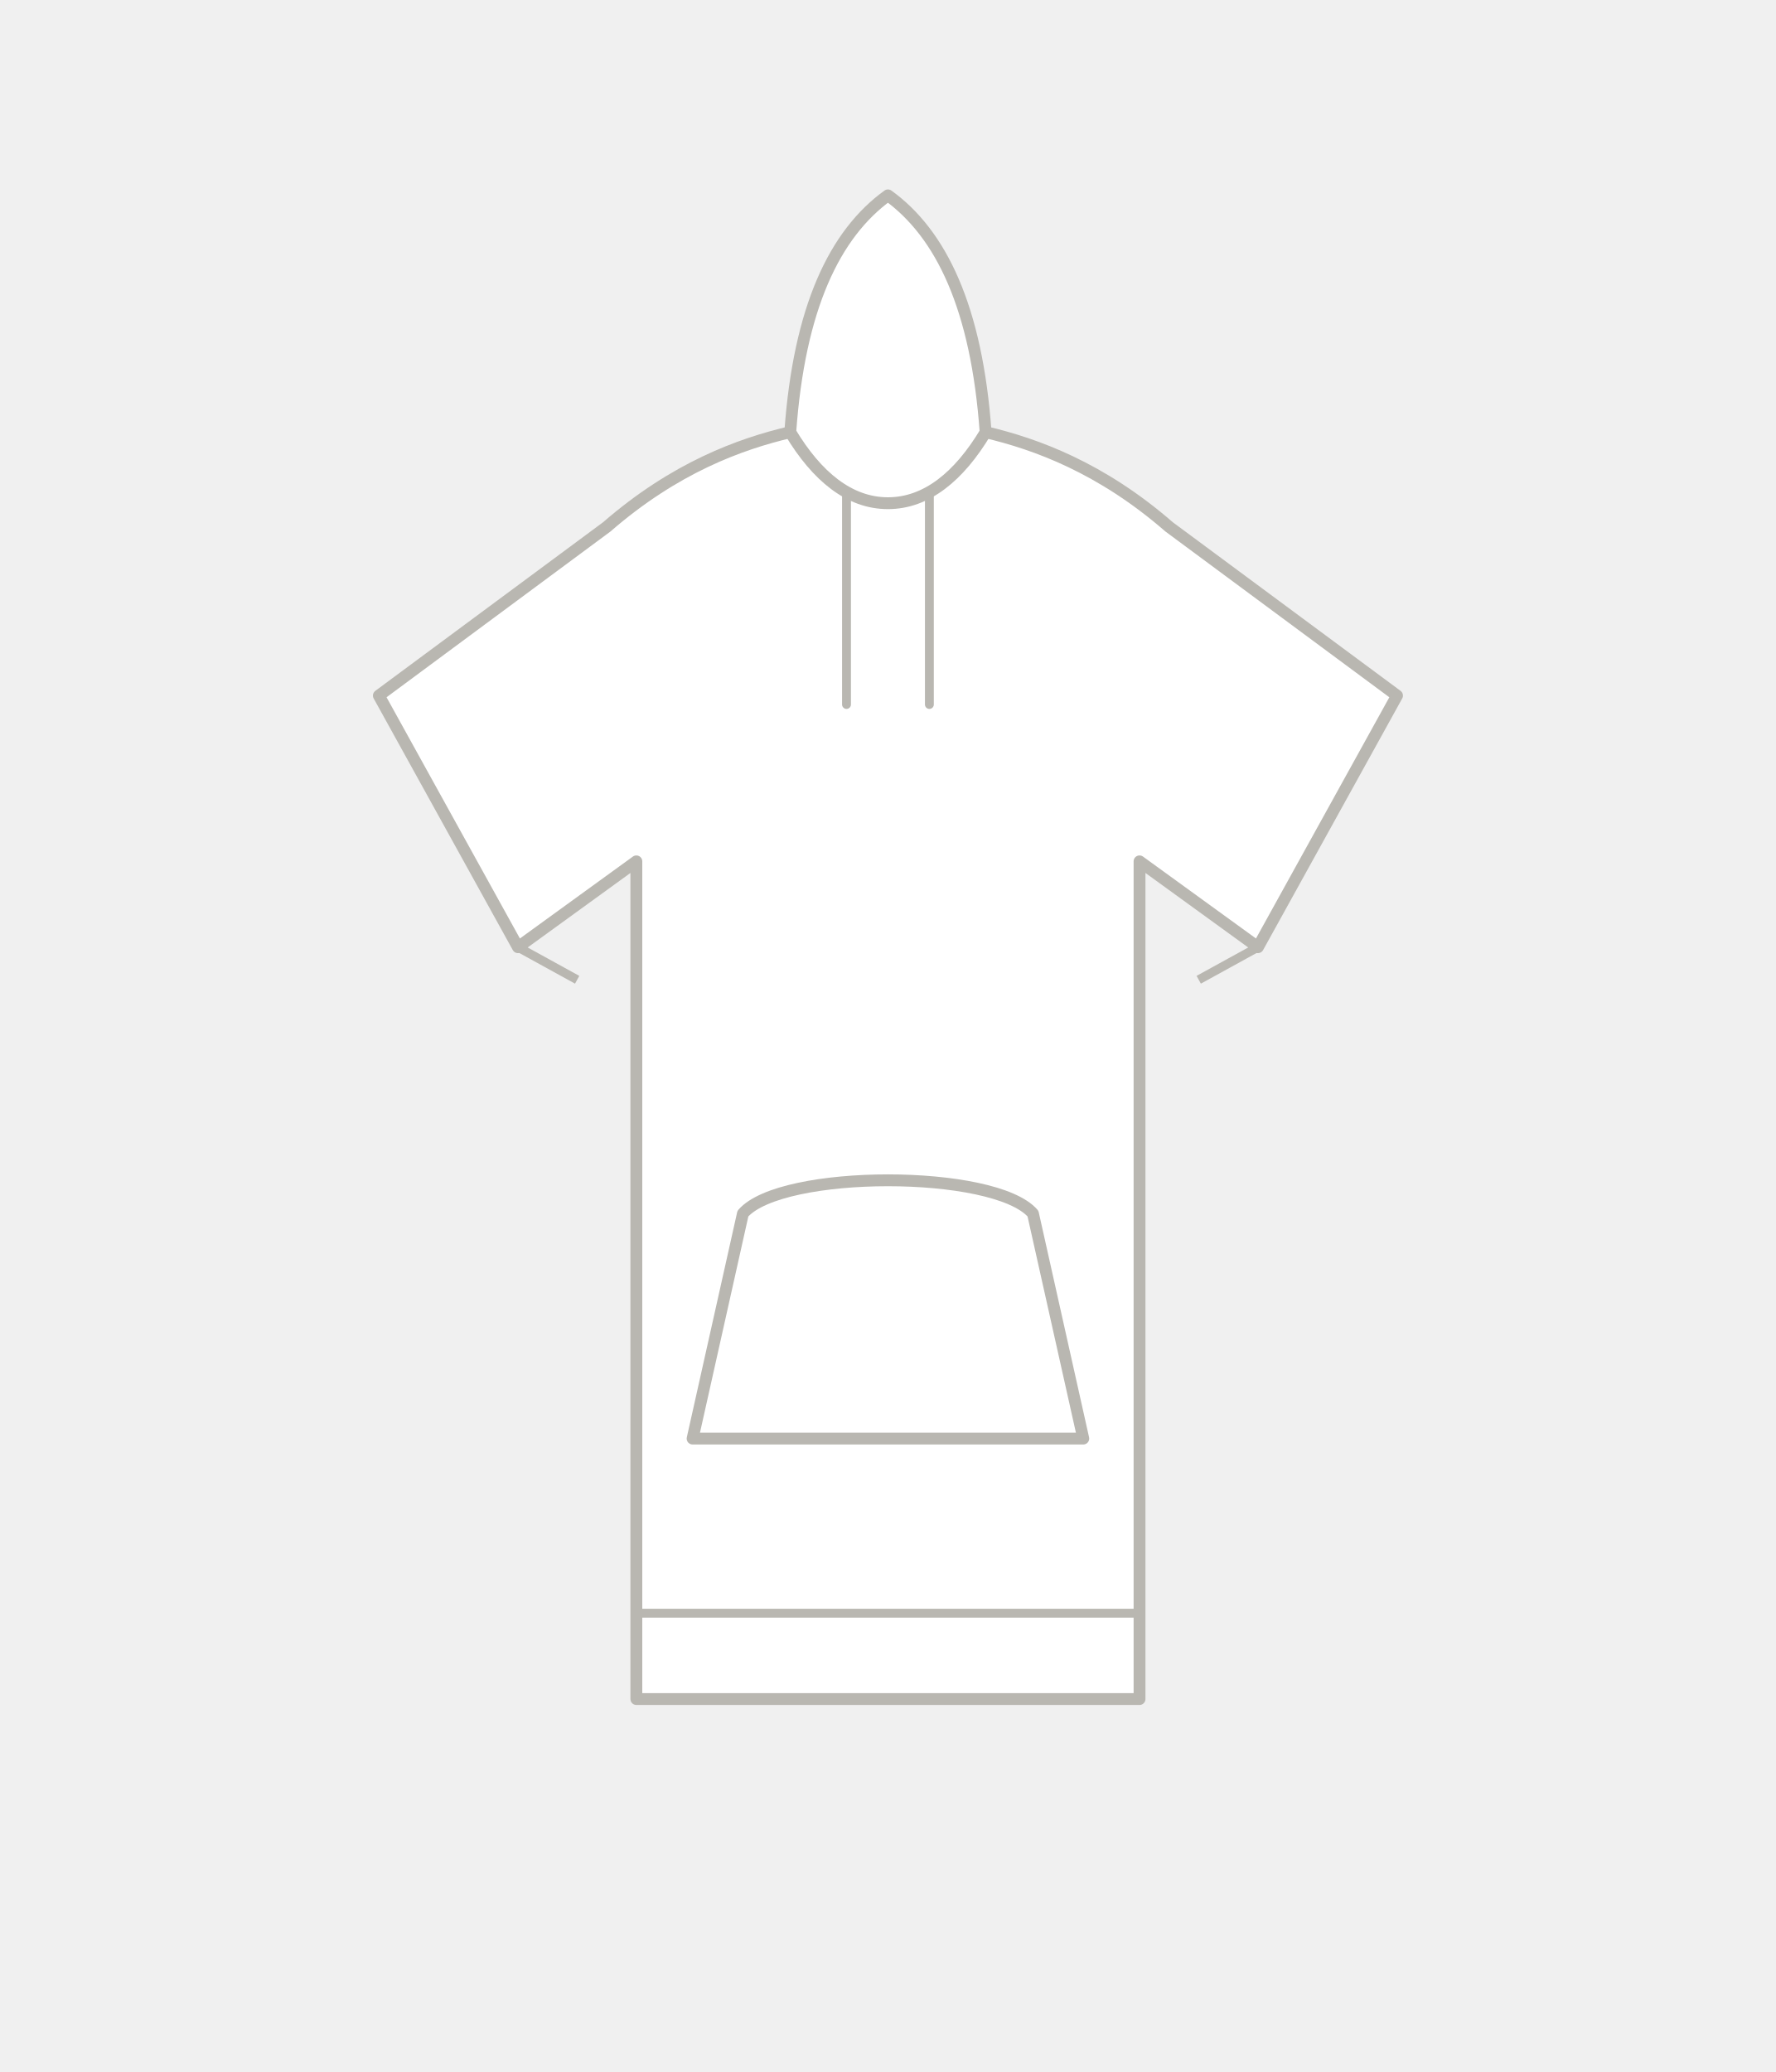
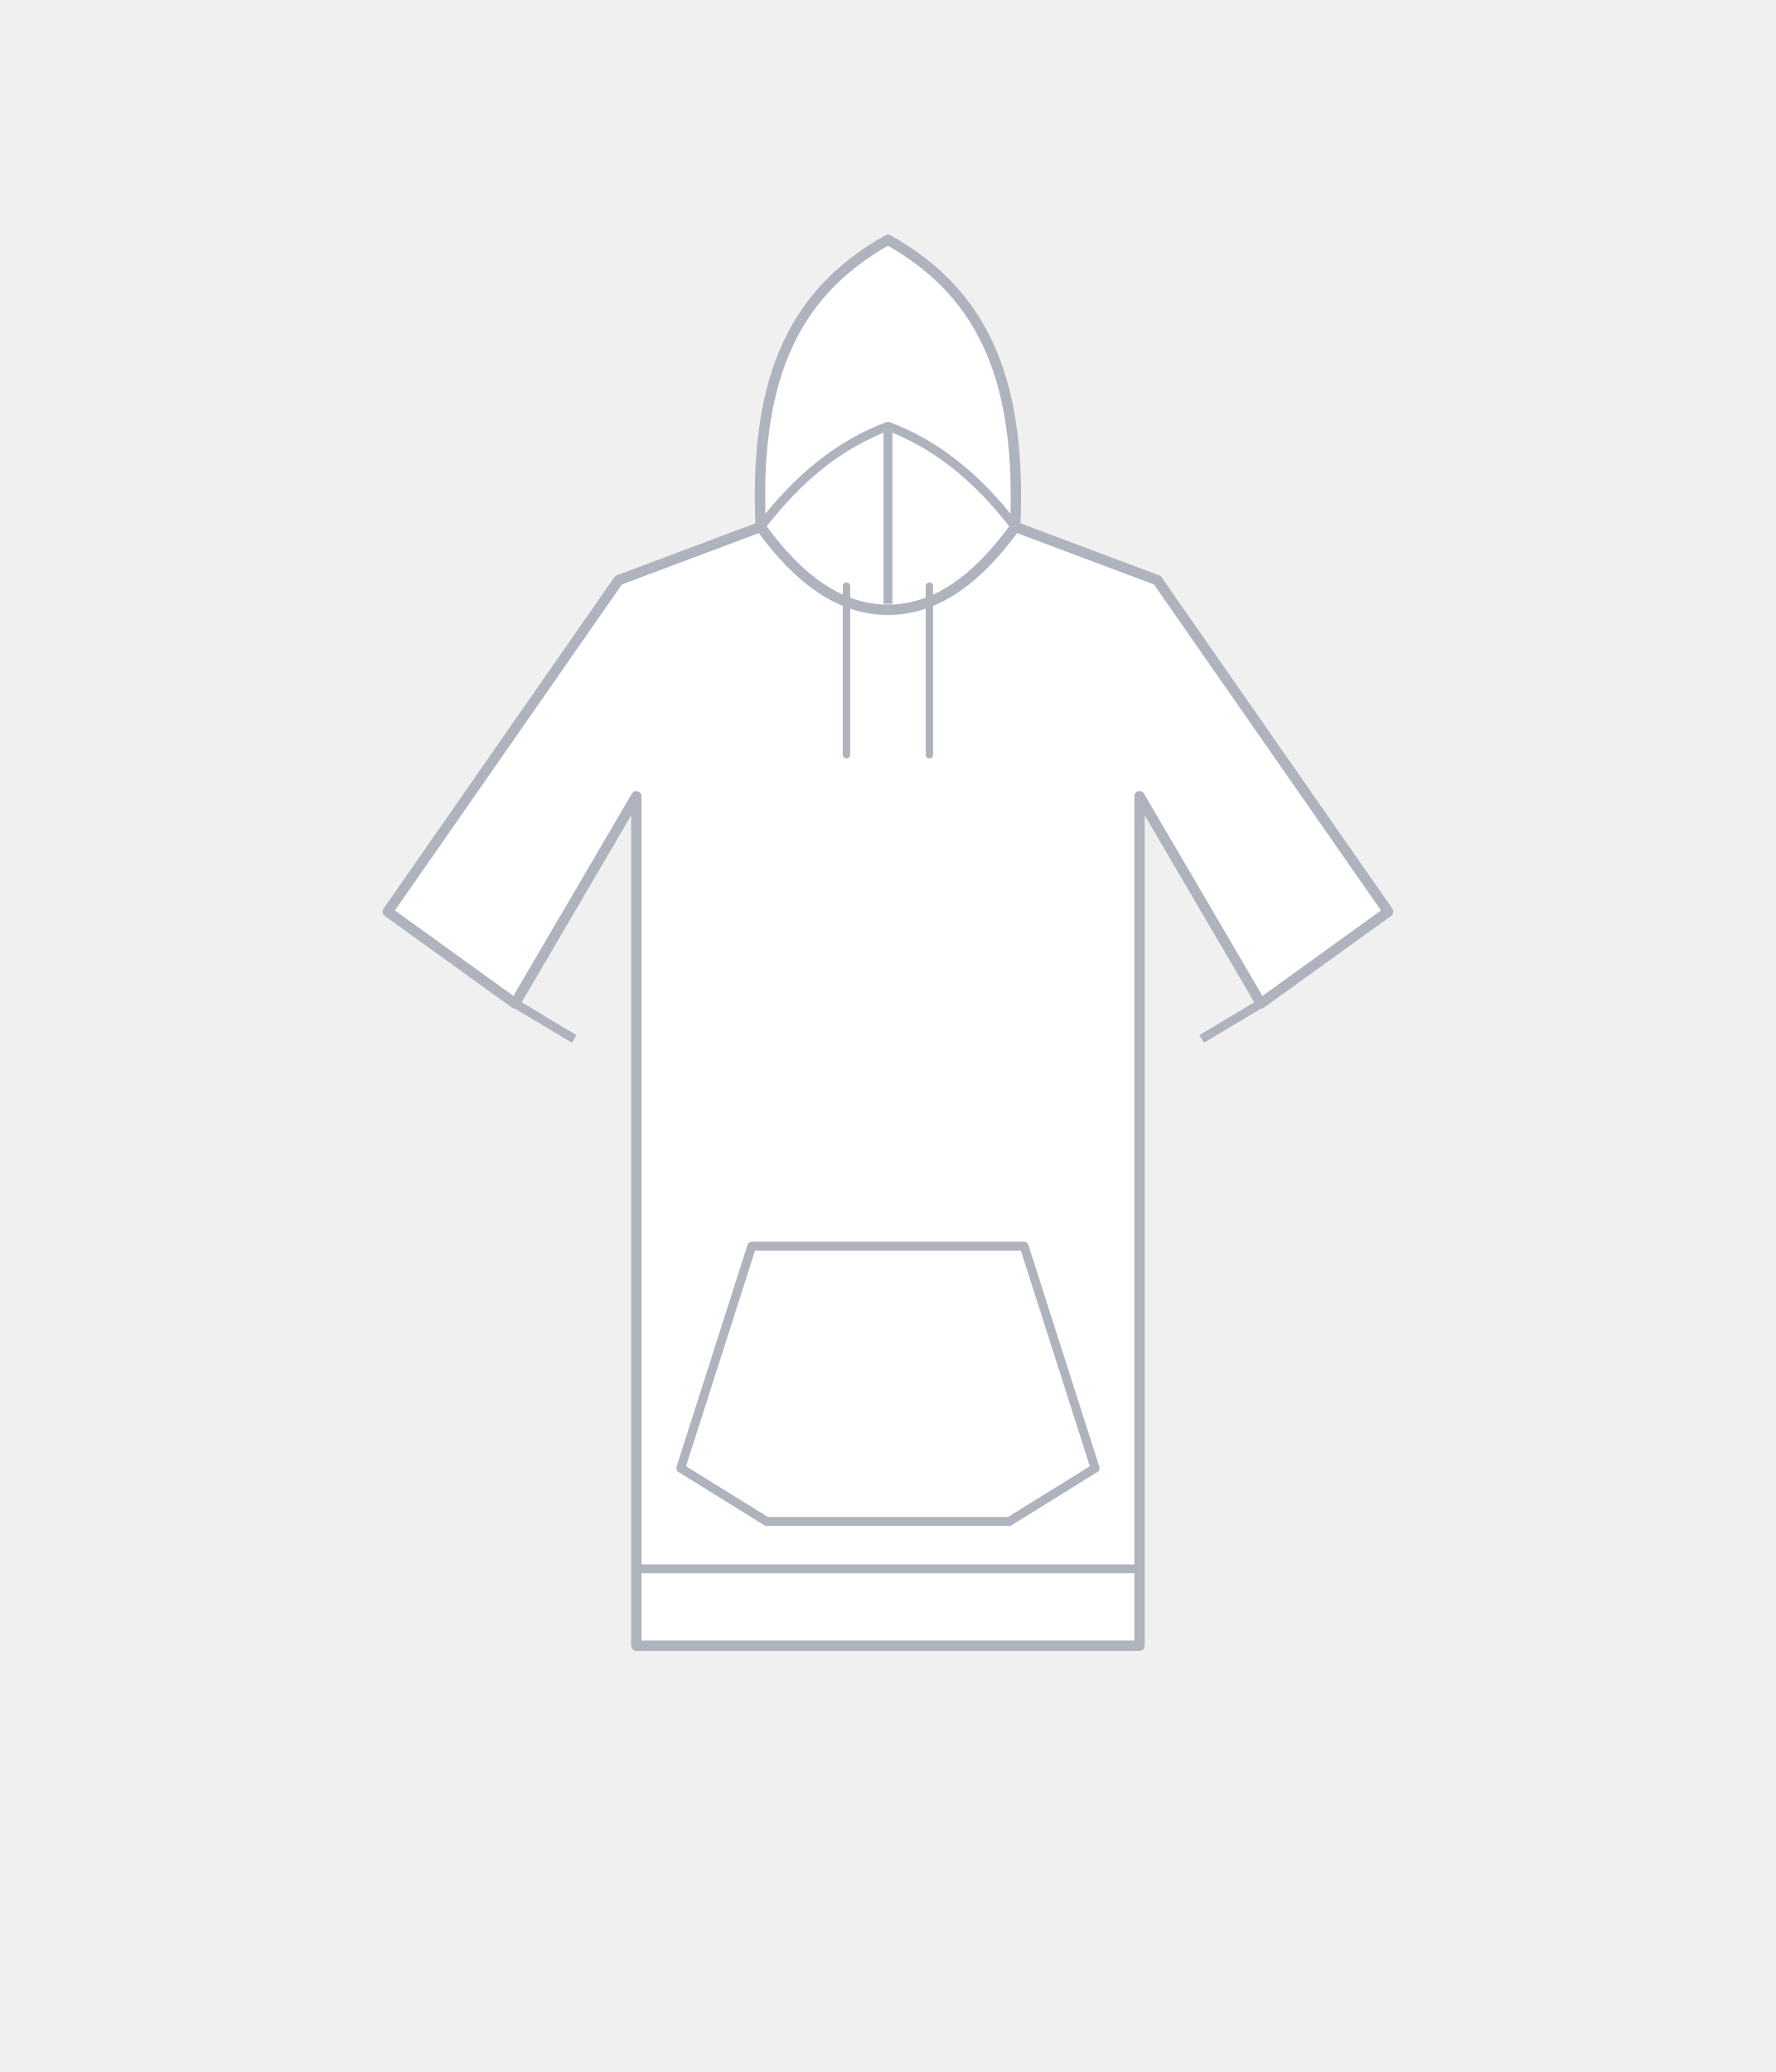
<svg xmlns="http://www.w3.org/2000/svg" viewBox="0 0 600 700" role="img" aria-label="Hūdija priekšpuse un aizmugure">
  <g id="shirt-front">
-     <path class="shirt-body" fill="#ffffff" stroke="#b9b7b1" stroke-width="4" stroke-linejoin="round" d="M205 178          C228 158 250 150 267 146          C278 154 289 158 300 158          C311 158 322 154 333 146          C350 150 372 158 395 178          L472 235          L425 320          L385 291          L385 574          L215 574          L215 291          L175 320          L128 235          Z" />
-     <path class="shirt-body" fill="#ffffff" stroke="#b9b7b1" stroke-width="4" stroke-linejoin="round" d="M267 146          C270 104 282 79 300 66          C318 79 330 104 333 146          C324 161 313 170 300 170          C287 170 276 161 267 146 Z" />
-     <path fill="none" stroke="#b9b7b1" stroke-width="3" stroke-linecap="round" d="M286 166 L286 238 M314 166 L314 238" />
-     <path fill="none" stroke="#b9b7b1" stroke-width="4" stroke-linejoin="round" d="M251 410          C264 395 336 395 349 410          L366 486          L234 486 Z" />
-     <path fill="none" stroke="#b9b7b1" stroke-width="3" d="M215 545 H385" />
-     <path fill="none" stroke="#b9b7b1" stroke-width="3" d="M175 320 L195 331 M425 320 L405 331" />
+     <path class="shirt-body" fill="#fff" stroke="#aeb3bd" stroke-width="3.5" stroke-linejoin="round" d="M209 196 257 178c13 11 27 16 43 16s30-5 43-16l48 18 78 112-43 31-41-70v287H215V269l-41 70-43-31 78-112Z" />
+     <path class="shirt-body" fill="#fff" stroke="#aeb3bd" stroke-width="3.5" stroke-linejoin="round" d="M257 178c-2-47 9-78 43-97 34 19 45 50 43 97-13 18-27 28-43 28s-30-10-43-28Z" />
+     <path fill="none" stroke="#aeb3bd" stroke-width="3" stroke-linejoin="round" d="M257 178c13-17 27-28 43-34 16 6 30 17 43 34M300 144v60" />
+     <path fill="none" stroke="#aeb3bd" stroke-width="2.5" stroke-linecap="round" d="M286 198v57m28-57v57" />
+     <path fill="none" stroke="#aeb3bd" stroke-width="3" stroke-linejoin="round" d="M254 421h92l24 75-29 18h-82l-29-18 24-75Z" />
+     <path fill="none" stroke="#aeb3bd" stroke-width="3" d="M215 530h170M174 339l20 12M426 339l-20 12" />
  </g>
  <g id="shirt-back" style="display:none">
-     <path class="shirt-body" fill="#ffffff" stroke="#b9b7b1" stroke-width="4" stroke-linejoin="round" d="M205 178          C228 158 250 150 267 146          C278 154 289 158 300 158          C311 158 322 154 333 146          C350 150 372 158 395 178          L472 235          L425 320          L385 291          L385 574          L215 574          L215 291          L175 320          L128 235          Z" />
-     <path class="shirt-body" fill="#ffffff" stroke="#b9b7b1" stroke-width="4" stroke-linejoin="round" d="M263 151          C267 105 280 78 300 64          C320 78 333 105 337 151          C326 174 314 187 300 190          C286 187 274 174 263 151 Z" />
-     <path fill="none" stroke="#b9b7b1" stroke-width="3" d="M300 66 V186" />
-     <path fill="none" stroke="#b9b7b1" stroke-width="3" d="M215 545 H385" />
-     <path fill="none" stroke="#b9b7b1" stroke-width="3" d="M175 320 L195 331 M425 320 L405 331" />
+     <path class="shirt-body" fill="#fff" stroke="#aeb3bd" stroke-width="3.5" stroke-linejoin="round" d="M209 196 257 178c13 11 27 16 43 16s30-5 43-16l48 18 78 112-43 31-41-70v287H215V269l-41 70-43-31 78-112Z" />
+     <path class="shirt-body" fill="#fff" stroke="#aeb3bd" stroke-width="3.5" stroke-linejoin="round" d="M257 178v-53c0-35 17-62 43-75 26 13 43 40 43 75v53c-14 9-28 13-43 13s-29-4-43-13Z" />
+     <path fill="none" stroke="#aeb3bd" stroke-width="2.5" d="M300 51v140" />
+     <path fill="none" stroke="#aeb3bd" stroke-width="3" d="M215 530h170M174 339l20 12M426 339l-20 12" />
  </g>
</svg>
